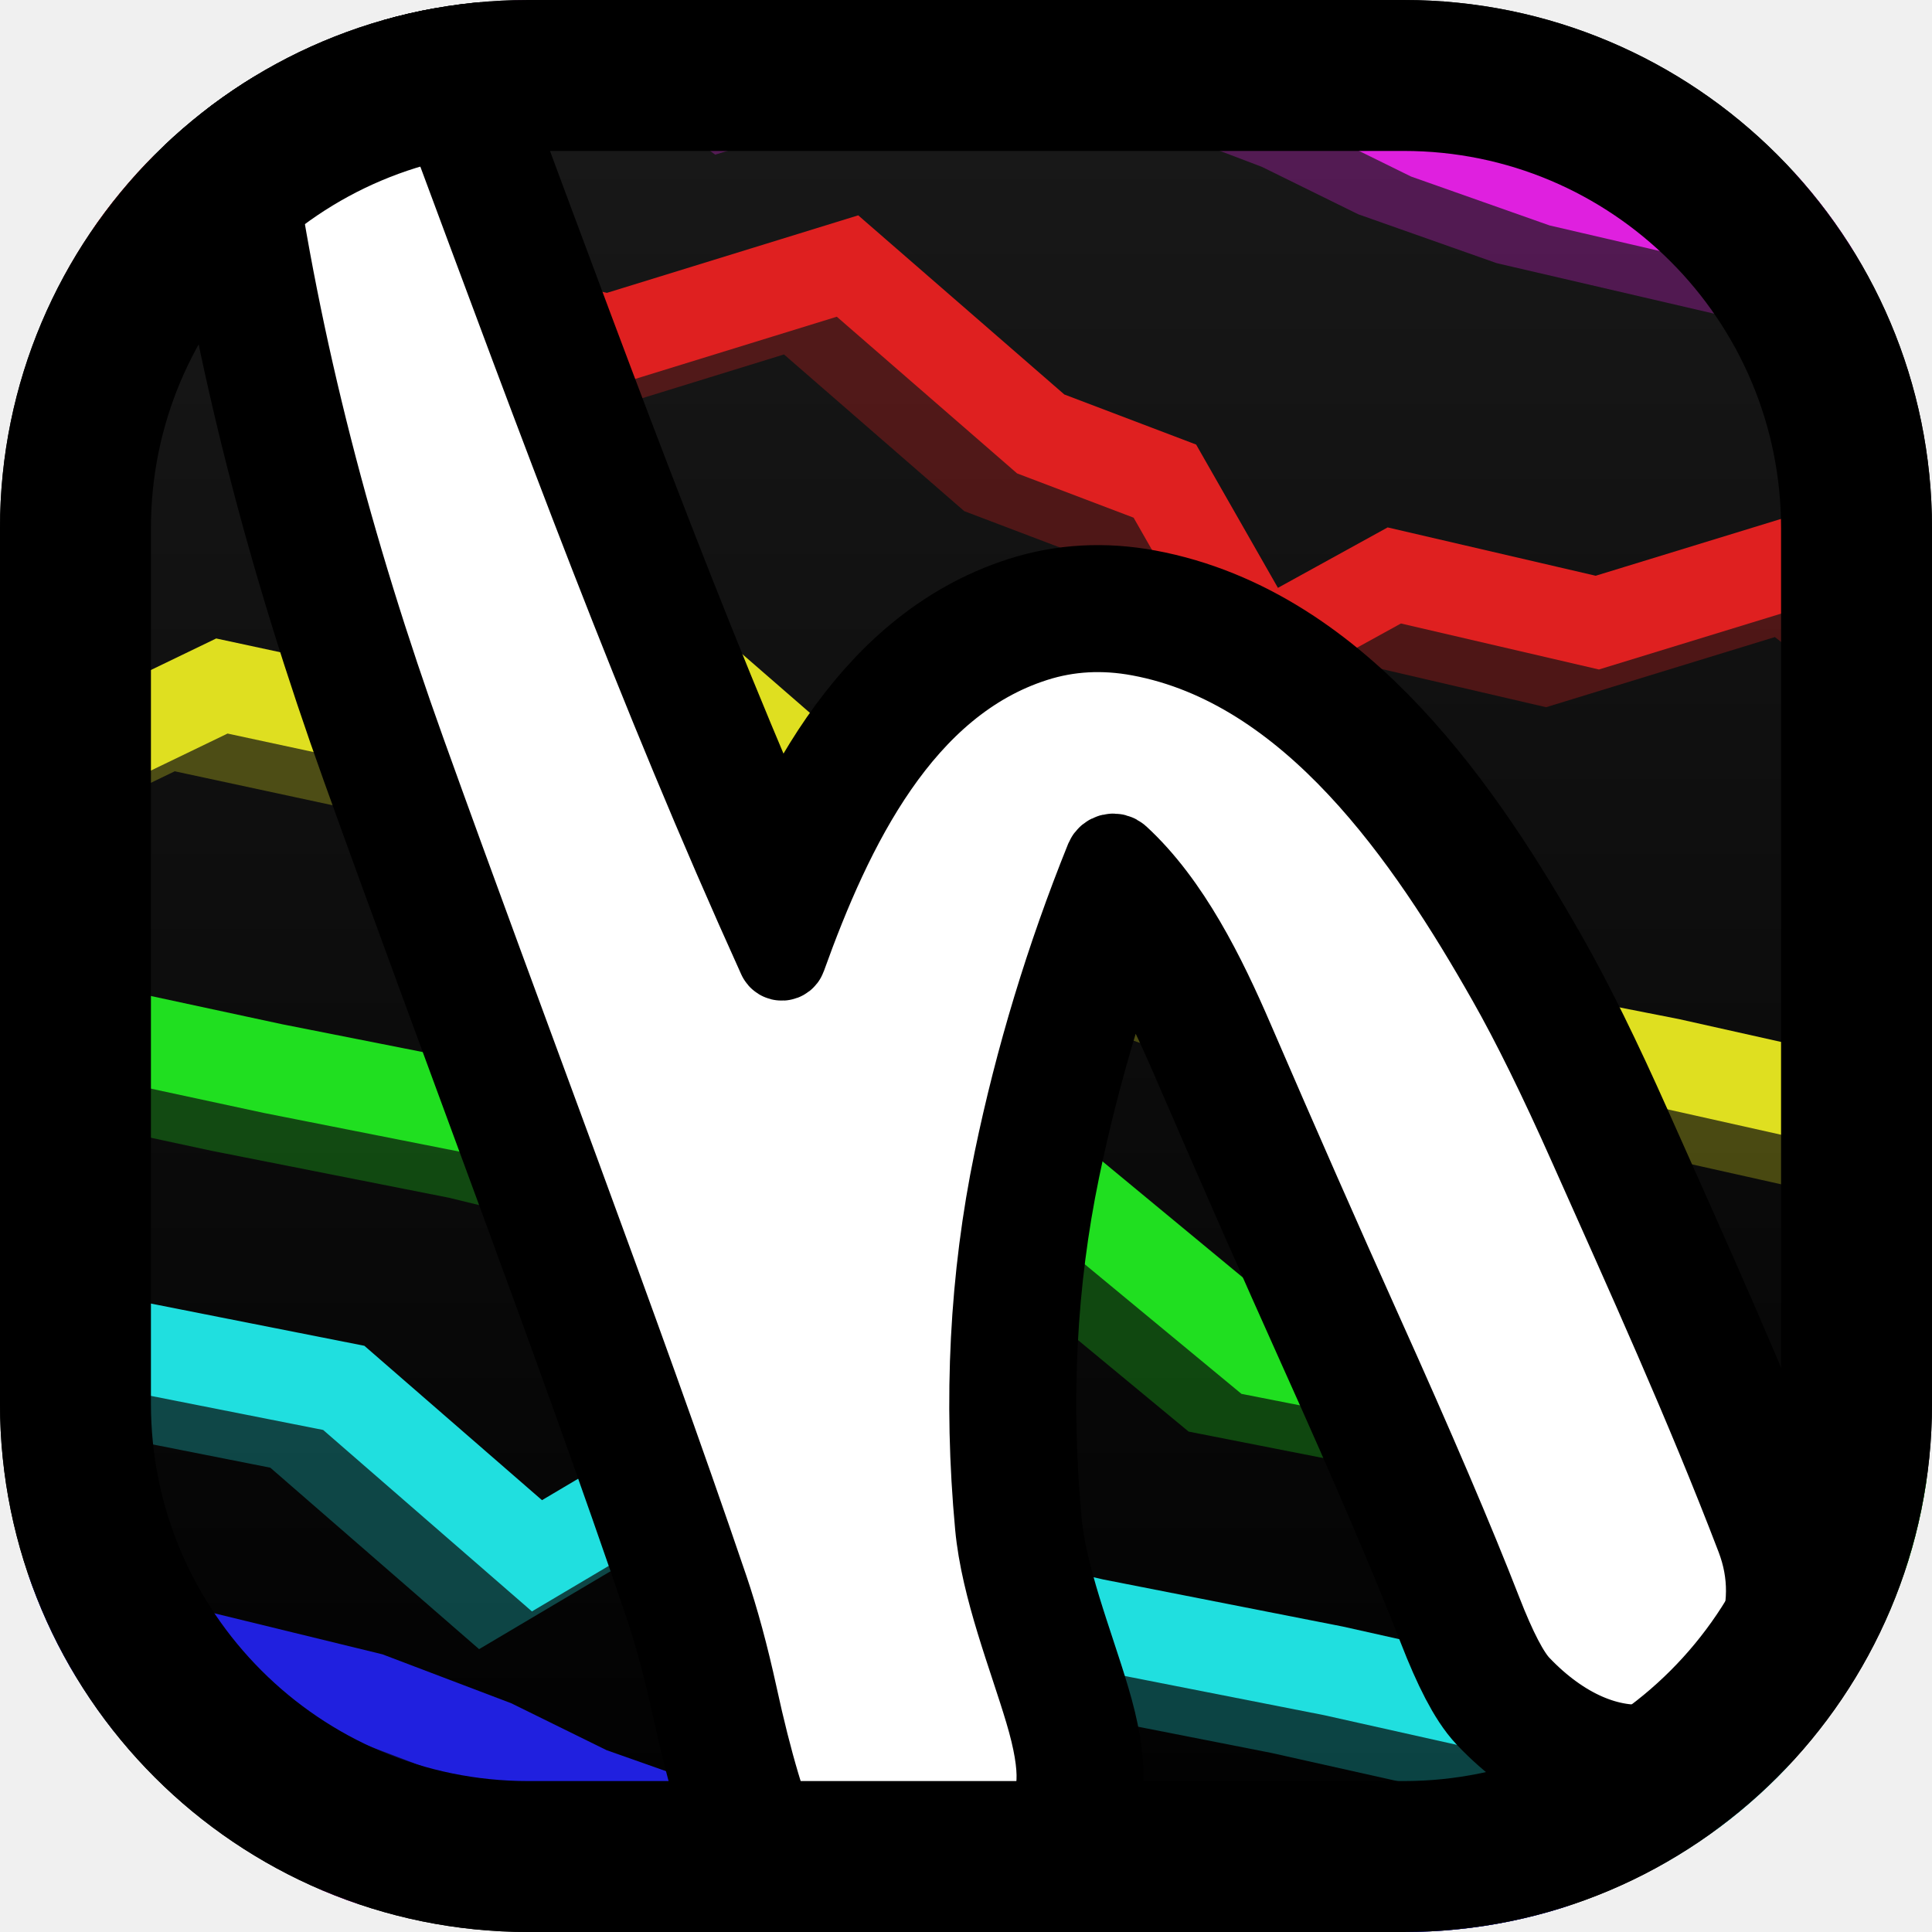
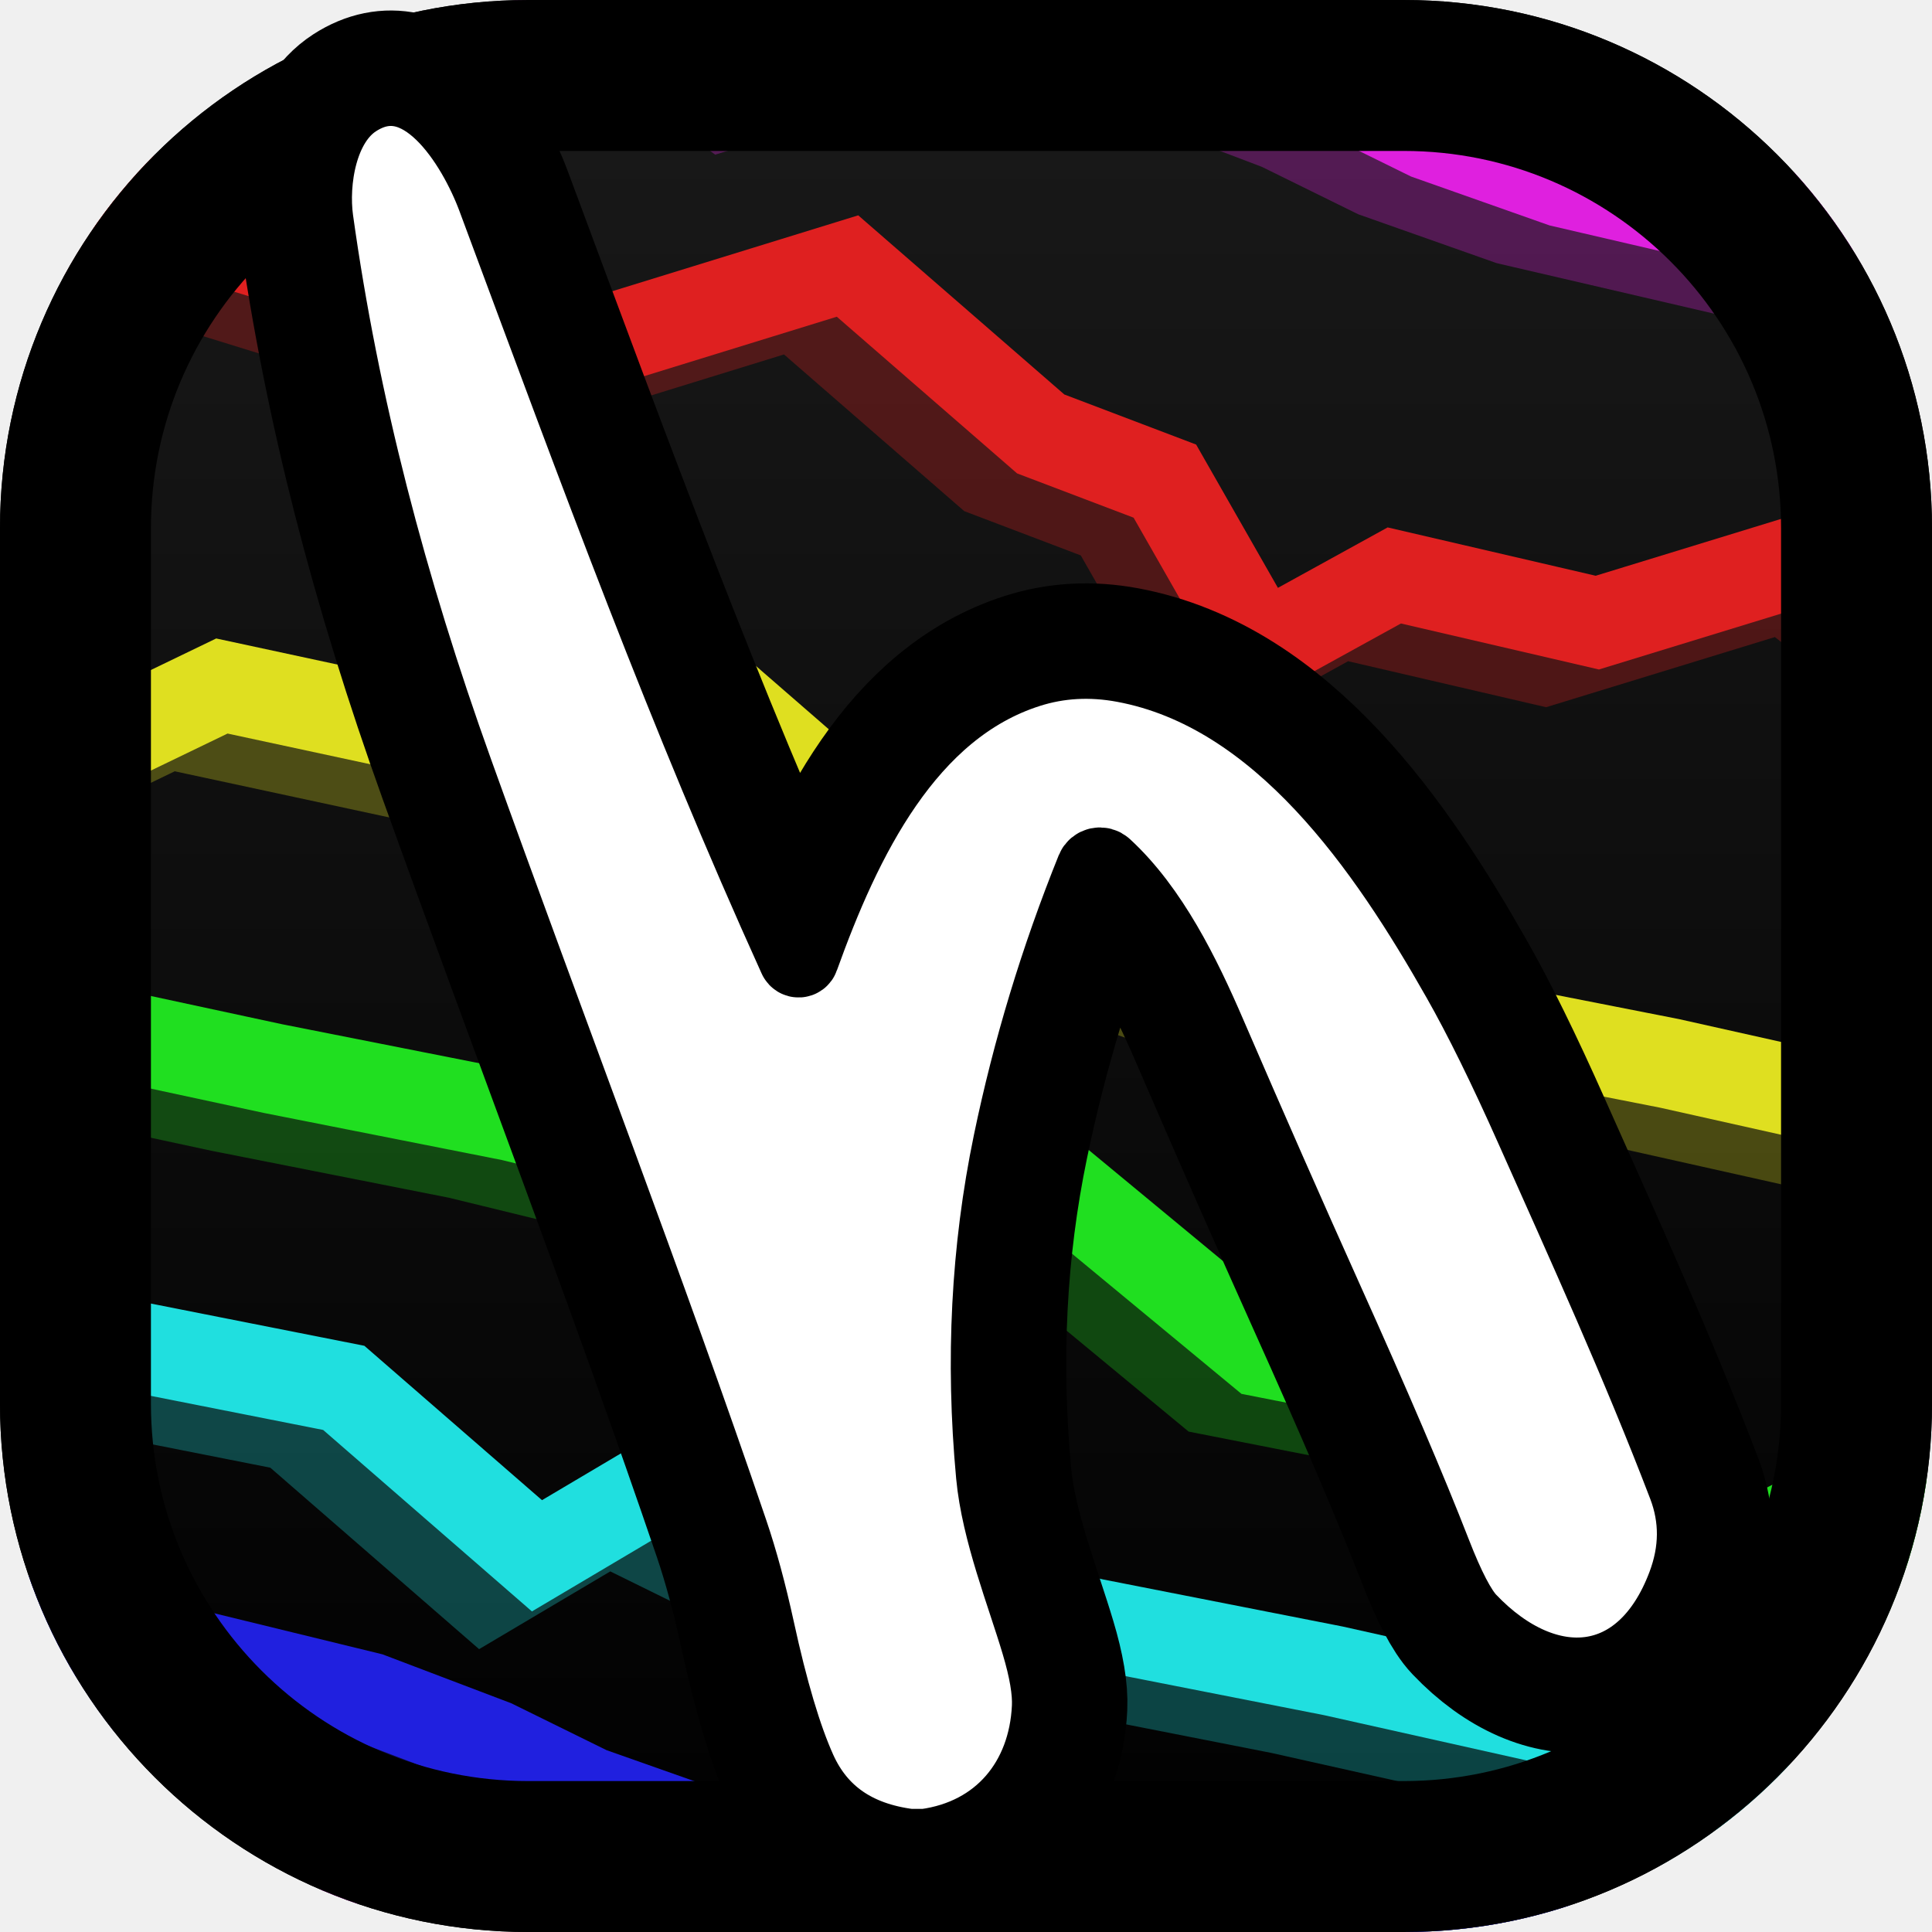
<svg xmlns="http://www.w3.org/2000/svg" width="512" height="512" viewBox="0 0 512 512">
  <defs>
    <clipPath id="rounded-corner-default">
      <rect x="0" y="0" width="512" height="512" rx="140" ry="140" />
    </clipPath>
    <linearGradient id="background-gradient-default" x1="0%" y1="0%" x2="0%" y2="100%">
      <stop offset="0%" style="stop-color:#1a1a1a;stop-opacity:1" />
      <stop offset="100%" style="stop-color:#000000;stop-opacity:1" />
    </linearGradient>
  </defs>
-   <g clip-path="url(#rounded-corner-default)">
+   <g clip-path="url(#rounded-corner-default)" transform="translate(0, 0) scale(1)">
    <rect width="512" height="512" fill="url(#background-gradient-default)" />
    <g opacity="0.3">
      <path stroke="hsl(-60, 75%, 50%)" stroke-width="24" stroke-linecap="round" fill="none" d="M -130.8,-123.8 L -69.5,-47.3 L -8.2,-66.8 L 37.7,-54.3 L 66.8,-73.8 L 93.4,-29.3 L 133.8,-16.8 L 191.9,27.7 L 255.1,8.2 L 306.3,20.7 L 339.2,33.2 L 364.6,45.7 L 400.0,58.2 L 453.8,70.7 L 517.4,51.2 L 573.3,95.7 L 611.0,108.2" />
      <path stroke="hsl(0, 75%, 50%)" stroke-width="24" stroke-linecap="round" fill="none" d="M -114.0,57.0 L -52.7,37.5 L -6.8,50.0 L 22.3,62.5 L 48.9,75.0 L 89.3,87.5 L 147.4,100.0 L 210.6,80.5 L 261.8,125.0 L 294.7,137.5 L 320.1,182.0 L 355.5,162.5 L 409.3,175.0 L 472.9,155.5 L 528.8,200.0 L 566.5,212.5 L 592.2,225.0" />
      <path stroke="hsl(60, 75%, 50%)" stroke-width="24" stroke-linecap="round" fill="none" d="M -97.2,109.8 L -51.3,154.3 L -22.2,166.8 L 4.4,211.3 L 44.8,191.8 L 102.9,204.3 L 166.1,184.8 L 217.3,229.3 L 250.2,241.8 L 275.6,254.3 L 311.0,266.8 L 364.8,279.3 L 428.4,291.8 L 484.3,304.3 L 522.0,316.8 L 547.7,329.3 L 578.8,309.8" />
      <path stroke="hsl(120, 75%, 50%)" stroke-width="24" stroke-linecap="round" fill="none" d="M -95.8,243.2 L -66.7,255.7 L -40.1,268.2 L 0.3,280.7 L 58.4,293.2 L 121.6,305.7 L 172.8,318.2 L 205.7,330.7 L 231.1,343.2 L 266.5,323.7 L 320.3,368.2 L 383.9,380.7 L 439.8,425.2 L 477.5,405.7 L 503.2,418.2 L 534.3,430.7 L 583.0,443.2" />
      <path stroke="hsl(180, 75%, 50%)" stroke-width="24" stroke-linecap="round" fill="none" d="M -111.2,327.8 L -84.6,340.3 L -44.2,320.8 L 13.9,365.3 L 77.1,377.8 L 128.3,422.3 L 161.2,402.8 L 186.6,415.3 L 222.0,427.8 L 275.8,440.3 L 339.4,452.8 L 395.3,465.3 L 433.0,477.8 L 458.7,490.3 L 489.8,502.8 L 538.5,547.3 L 601.0,527.8" />
      <path stroke="hsl(240, 75%, 50%)" stroke-width="24" stroke-linecap="round" fill="none" d="M -129.1,409.9 L -88.7,422.4 L -30.6,434.9 L 32.6,447.4 L 83.8,459.9 L 116.7,472.4 L 142.1,484.9 L 177.5,497.4 L 231.3,541.9 L 294.9,522.4 L 350.8,534.9 L 388.5,515.4 L 414.2,559.9 L 445.3,572.4 L 494.0,616.9 L 556.5,597.4 L 616.3,609.9" />
      <path stroke="hsl(300, 75%, 50%)" stroke-width="24" stroke-linecap="round" fill="none" d="M -133.2,505.8 L -75.1,550.3 L -11.9,530.8 L 39.3,543.3 L 72.2,523.8 L 97.6,568.3 L 133.0,580.8 L 186.8,625.3 L 250.4,605.8 L 306.3,618.3 L 344.0,630.8 L 369.7,643.3 L 400.8,655.8 L 449.5,668.3 L 512.0,648.8 L 571.8,693.3 L 614.7,705.8" />
      <path stroke="hsl(0, 75%, 50%)" stroke-width="24" stroke-linecap="round" fill="none" d="M -119.6,651.4 L -56.4,631.9 L -5.2,644.4 L 27.7,656.9 L 53.1,669.4 L 88.5,681.9 L 142.3,694.4 L 205.9,674.9 L 261.8,719.4 L 299.5,731.9 L 325.2,776.4 L 356.3,756.9 L 405.0,769.4 L 467.5,749.9 L 527.3,794.4 L 570.2,806.9 L 597.8,819.4" />
    </g>
    <g>
      <path stroke="hsl(-60, 75%, 50%)" stroke-width="24" stroke-linecap="round" fill="none" d="M -116.8,-133.8 L -55.5,-57.3 L 5.8,-76.8 L 51.7,-64.3 L 80.8,-83.8 L 107.4,-39.3 L 147.8,-26.8 L 205.9,17.7 L 269.1,-1.8 L 320.3,10.7 L 353.2,23.2 L 378.6,35.7 L 414.0,48.2 L 467.8,60.7 L 531.4,41.2 L 587.3,85.7 L 625.0,98.2" />
      <path stroke="hsl(0, 75%, 50%)" stroke-width="24" stroke-linecap="round" fill="none" d="M -100.0,47.0 L -38.7,27.5 L 7.2,40.0 L 36.3,52.5 L 62.9,65.0 L 103.3,77.5 L 161.4,90.0 L 224.6,70.5 L 275.8,115.0 L 308.7,127.5 L 334.1,172.0 L 369.5,152.5 L 423.3,165.0 L 486.9,145.5 L 542.8,190.0 L 580.5,202.5 L 606.2,215.0" />
      <path stroke="hsl(60, 75%, 50%)" stroke-width="24" stroke-linecap="round" fill="none" d="M -83.2,99.8 L -37.3,144.3 L -8.2,156.8 L 18.4,201.3 L 58.8,181.8 L 116.9,194.3 L 180.1,174.8 L 231.3,219.3 L 264.2,231.8 L 289.6,244.3 L 325.0,256.8 L 378.8,269.3 L 442.4,281.8 L 498.3,294.3 L 536.0,306.8 L 561.7,319.3 L 592.8,299.8" />
      <path stroke="hsl(120, 75%, 50%)" stroke-width="24" stroke-linecap="round" fill="none" d="M -81.8,233.2 L -52.7,245.7 L -26.1,258.2 L 14.3,270.7 L 72.4,283.2 L 135.6,295.7 L 186.8,308.2 L 219.7,320.7 L 245.1,333.2 L 280.5,313.7 L 334.3,358.2 L 397.9,370.7 L 453.8,415.2 L 491.5,395.7 L 517.2,408.2 L 548.3,420.7 L 597.0,433.2" />
      <path stroke="hsl(180, 75%, 50%)" stroke-width="24" stroke-linecap="round" fill="none" d="M -97.2,317.8 L -70.6,330.3 L -30.2,310.8 L 27.9,355.3 L 91.1,367.8 L 142.3,412.3 L 175.2,392.8 L 200.6,405.3 L 236.0,417.8 L 289.8,430.3 L 353.4,442.8 L 409.3,455.3 L 447.0,467.8 L 472.7,480.3 L 503.8,492.8 L 552.5,537.3 L 615.0,517.8" />
      <path stroke="hsl(240, 75%, 50%)" stroke-width="24" stroke-linecap="round" fill="none" d="M -115.1,399.9 L -74.7,412.4 L -16.6,424.9 L 46.6,437.4 L 97.8,449.9 L 130.7,462.4 L 156.1,474.9 L 191.5,487.4 L 245.3,531.9 L 308.9,512.4 L 364.8,524.9 L 402.5,505.4 L 428.2,549.9 L 459.3,562.4 L 508.0,606.9 L 570.5,587.4 L 630.3,599.9" />
      <path stroke="hsl(300, 75%, 50%)" stroke-width="24" stroke-linecap="round" fill="none" d="M -119.2,495.8 L -61.1,540.3 L 2.1,520.8 L 53.3,533.3 L 86.2,513.8 L 111.6,558.3 L 147.0,570.8 L 200.8,615.3 L 264.4,595.8 L 320.3,608.3 L 358.0,620.8 L 383.7,633.3 L 414.8,645.8 L 463.5,658.3 L 526.0,638.8 L 585.8,683.3 L 628.7,695.8" />
      <path stroke="hsl(0, 75%, 50%)" stroke-width="24" stroke-linecap="round" fill="none" d="M -105.6,641.4 L -42.4,621.9 L 8.8,634.4 L 41.7,646.9 L 67.1,659.4 L 102.5,671.9 L 156.3,684.4 L 219.9,664.9 L 275.8,709.4 L 313.5,721.9 L 339.2,766.4 L 370.3,746.9 L 419.0,759.4 L 481.5,739.9 L 541.3,784.4 L 584.2,796.9 L 611.8,809.4" />
    </g>
-     <g transform="translate(64.15299, -59.25737) scale(2.243825)">
+     <rect x="20" y="20" width="472" height="472" rx="120" ry="120" stroke="black" stroke-width="40" fill="none" />
+   </g>
+   <g transform="translate(0, 0) scale(1)">
+     <g transform="translate(81.59363, -30.59761) scale(2.039841)">
      <path fill="none" stroke="#000000" stroke-width="20" stroke-linejoin="round" stroke-linecap="round" d="    M 80.26 255.00    L 78.09 255.00    Q 67.59 253.67 63.69 245.02    Q 60.84 238.69 58.24 226.73    Q 56.68 219.59 54.82 214.11    C 44.25 183.00 31.00 148.51 19.09 115.33    C 10.44 91.25 4.25 67.56 0.91 43.61    C 0.21 38.54 1.39 30.91 6.14 27.85    C 14.84 22.24 21.83 33.83 24.38 40.69    C 38.08 77.54 49.13 107.68 63.51 139.43    A 0.27 0.27 0.0 0 0 64.01 139.41    C 69.51 124.08 77.71 107.01 93.58 101.95    Q 99.53 100.05 106.04 101.26    C 126.42 105.05 140.18 125.38 149.68 142.14    Q 153.94 149.64 159.28 161.64    C 165.97 176.65 173.03 192.17 179.07 207.96    Q 181.49 214.31 178.98 220.97    C 173.59 235.30 160.80 236.18 150.76 225.63    Q 148.79 223.56 146.18 216.85    Q 141.37 204.48 132.02 183.72    Q 124.87 167.82 116.89 149.34    C 113.61 141.73 109.42 133.22 103.42 127.70    A 0.77 0.77 0.0 0 0 102.19 127.97    Q 95.17 145.38 91.42 163.48    Q 87.12 184.24 89.20 206.63    C 89.88 213.94 93.16 222.07 95.06 228.47    Q 96.61 233.64 96.46 236.78    C 96.02 246.34 90.03 253.67 80.26 255.00    Z" />
      <path fill="#ffffff" stroke="#000000" stroke-width="10" stroke-linejoin="round" stroke-linecap="round" d="    M 80.26 255.00    L 78.09 255.00    Q 67.59 253.67 63.69 245.02    Q 60.84 238.69 58.24 226.73    Q 56.68 219.59 54.82 214.11    C 44.25 183.00 31.00 148.51 19.09 115.33    C 10.44 91.25 4.25 67.56 0.91 43.61    C 0.21 38.54 1.39 30.91 6.14 27.85    C 14.84 22.24 21.83 33.83 24.38 40.69    C 38.08 77.54 49.13 107.68 63.51 139.43    A 0.27 0.27 0.0 0 0 64.01 139.41    C 69.51 124.08 77.71 107.01 93.58 101.95    Q 99.53 100.05 106.04 101.26    C 126.42 105.05 140.18 125.38 149.68 142.14    Q 153.94 149.64 159.28 161.64    C 165.97 176.65 173.03 192.17 179.07 207.96    Q 181.49 214.31 178.98 220.97    C 173.59 235.30 160.80 236.18 150.76 225.63    Q 148.79 223.56 146.18 216.85    Q 141.37 204.48 132.02 183.72    Q 124.87 167.82 116.89 149.34    C 113.61 141.73 109.42 133.22 103.42 127.70    A 0.77 0.77 0.0 0 0 102.19 127.97    Q 95.17 145.38 91.42 163.48    Q 87.12 184.24 89.20 206.63    C 89.88 213.94 93.16 222.07 95.06 228.47    Q 96.61 233.64 96.46 236.78    C 96.02 246.34 90.03 253.67 80.26 255.00    Z" />
    </g>
-     <rect x="20" y="20" width="472" height="472" rx="120" ry="120" stroke="black" stroke-width="40" fill="none" />
  </g>
</svg>
